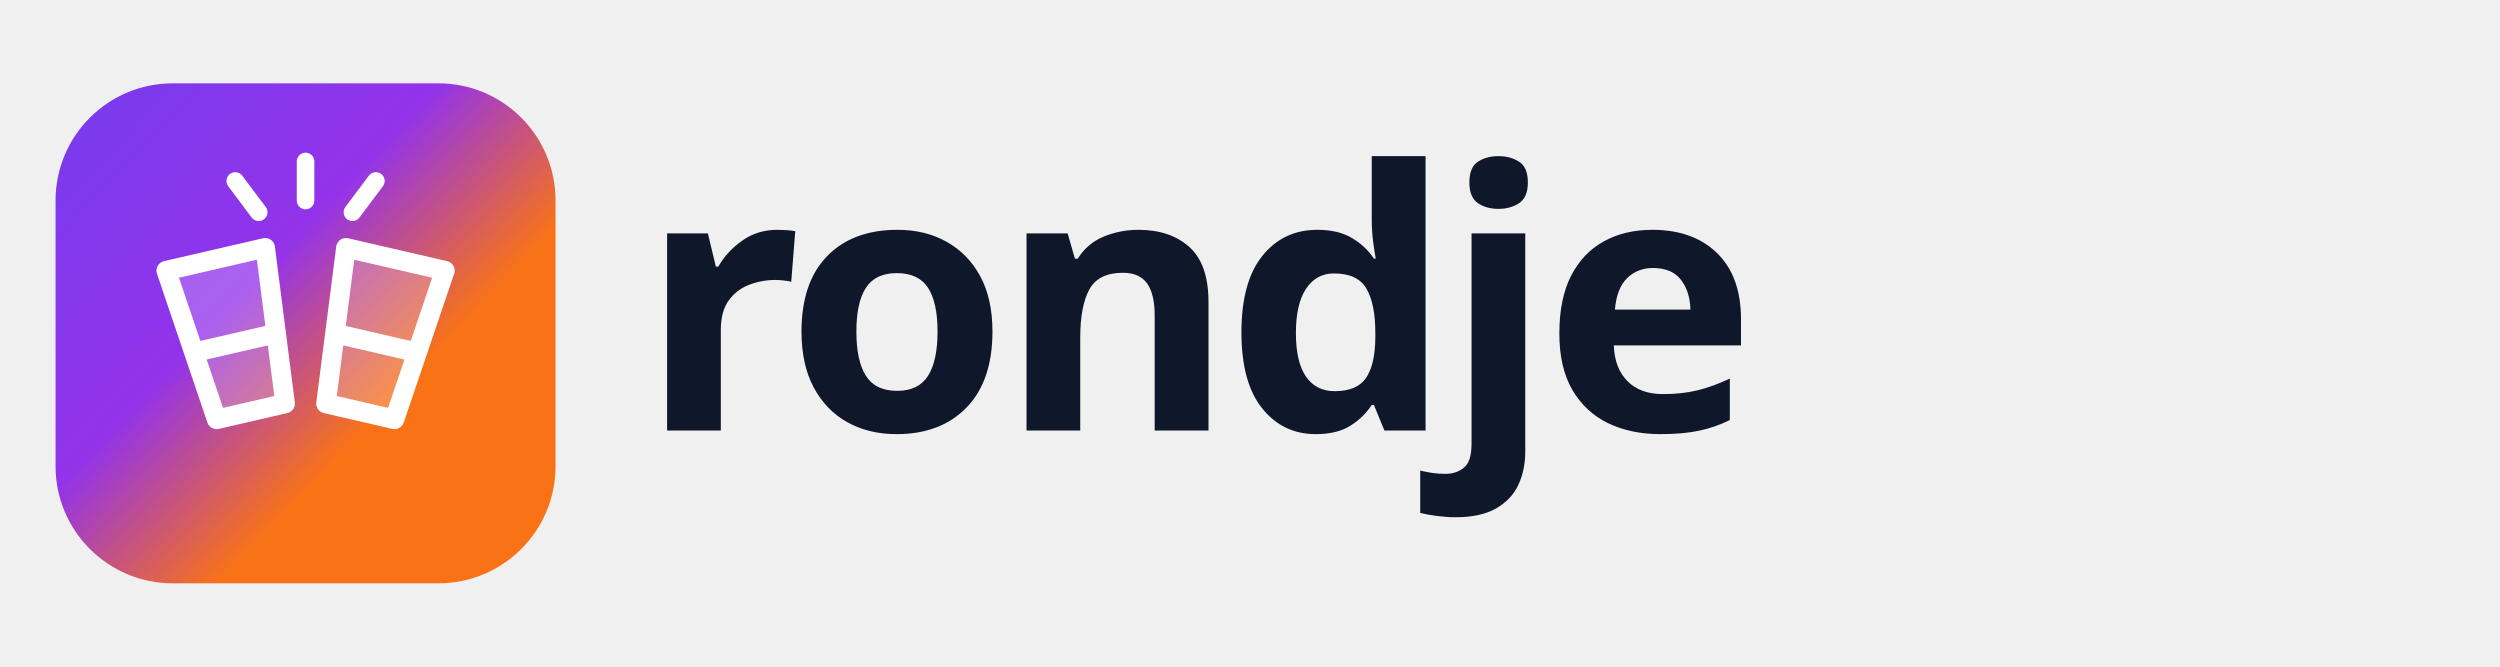
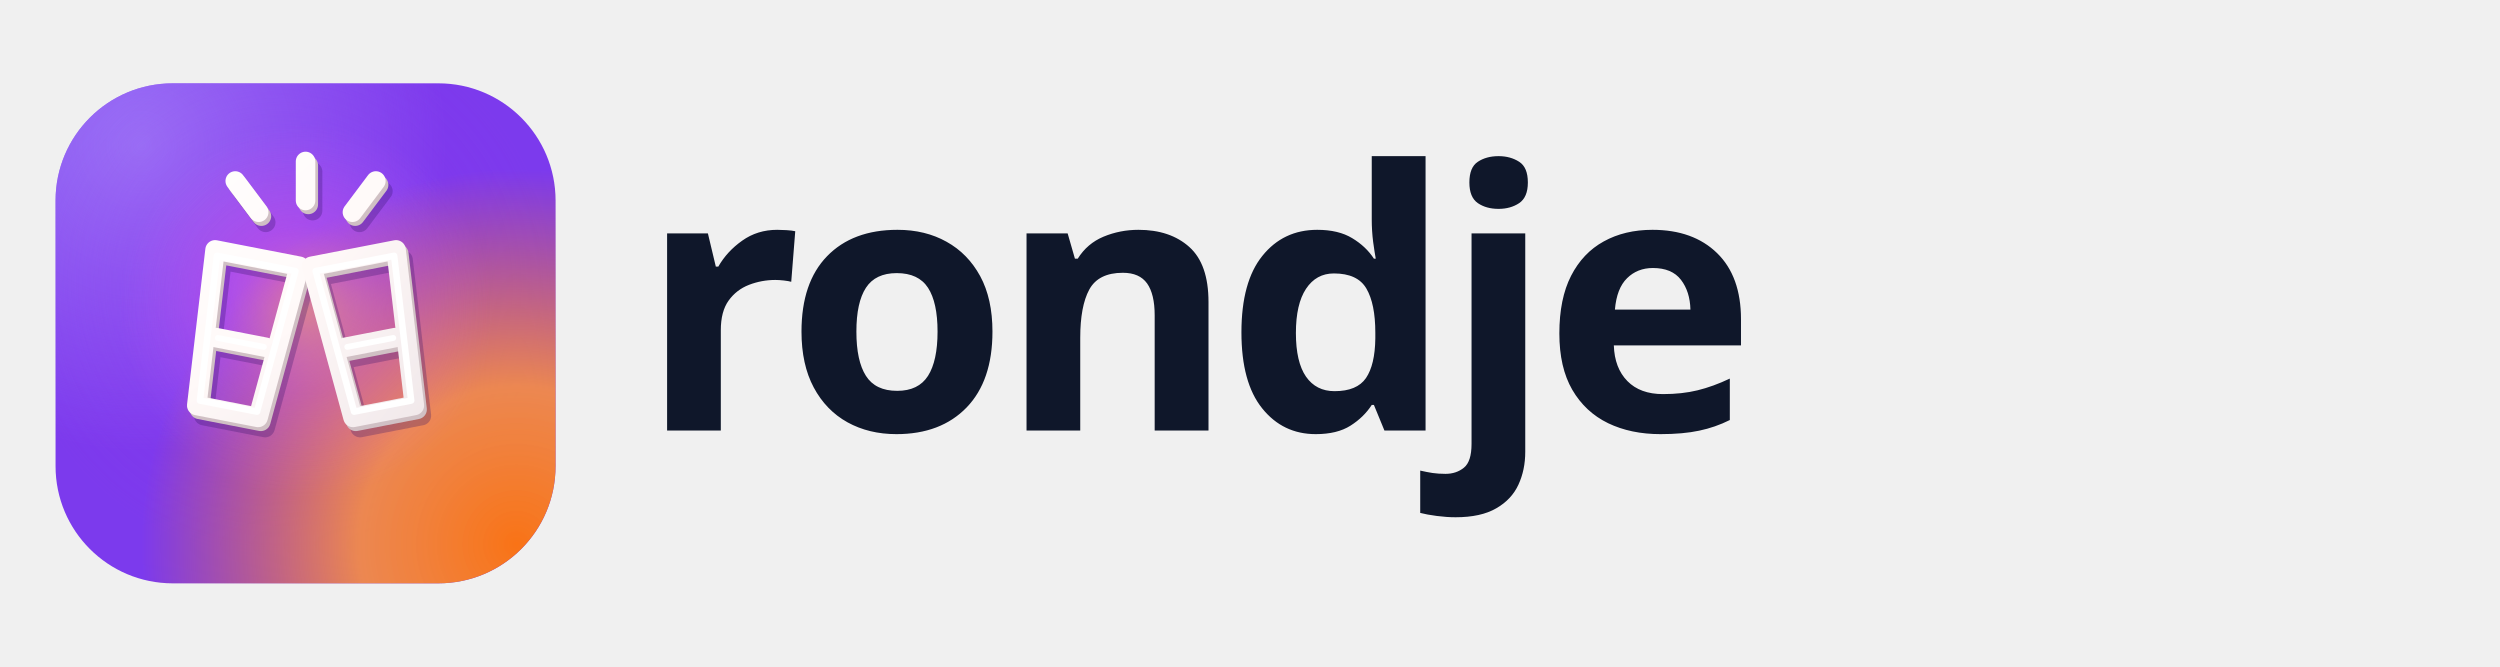
<svg xmlns="http://www.w3.org/2000/svg" width="360" height="96" viewBox="0 0 360 96" fill="none" role="img" aria-label="Rondje">
  <defs>
-     <linearGradient id="rondjeGradH" x1="8" y1="12" x2="84" y2="84" gradientUnits="userSpaceOnUse">
-       <stop offset="0" stop-color="#7C3AED" />
-       <stop offset="0.55" stop-color="#9333EA" />
-       <stop offset="1" stop-color="#F97316" />
+     <radialGradient id="glowTopH" cx="22" cy="16" r="78" gradientUnits="userSpaceOnUse">
+       <stop offset="0" stop-color="#A78BFA" stop-opacity="0.72" />
+       <stop offset="1" stop-color="#A78BFA" stop-opacity="0" />
+     </radialGradient>
+     <radialGradient id="glowMiddenH" cx="58" cy="52" r="70" gradientUnits="userSpaceOnUse">
+       <stop offset="0" stop-color="#C026D3" stop-opacity="0.58" />
+       <stop offset="0.55" stop-color="#9333EA" stop-opacity="0.22" />
+       <stop offset="1" stop-color="#9333EA" stop-opacity="0" />
+     </radialGradient>
+     <radialGradient id="glowOranjeH" cx="118" cy="118" r="96" gradientUnits="userSpaceOnUse">
+       <stop offset="0" stop-color="#F97316" />
+       <stop offset="0.42" stop-color="#FB923C" stop-opacity="0.88" />
+       <stop offset="1" stop-color="#F97316" stop-opacity="0" />
+     </radialGradient>
+     <radialGradient id="glowKernH" cx="64" cy="58" r="48" gradientUnits="userSpaceOnUse">
+       <stop offset="0" stop-color="#FDBA74" stop-opacity="0.50" />
+       <stop offset="0.45" stop-color="#E879F9" stop-opacity="0.20" />
+       <stop offset="1" stop-color="#E879F9" stop-opacity="0" />
+     </radialGradient>
+     <linearGradient id="lijnLichtH" x1="22" y1="16" x2="108" y2="114" gradientUnits="userSpaceOnUse">
+       <stop offset="0" stop-color="#FFFFFF" />
+       <stop offset="0.42" stop-color="#FFF9F8" />
+       <stop offset="1" stop-color="#E8DEE2" />
    </linearGradient>
-   </defs>
-   <g transform="translate(8,12) scale(0.5625)">
-     <rect x="0" y="0" width="128" height="128" rx="30" fill="url(#rondjeGradH)" />
-     <g stroke="#FFFFFF" stroke-width="5" stroke-linejoin="round" stroke-linecap="round">
-       <g transform="rotate(-13 50 84)">
-         <path d="M37 44 H63 L59 84 H41 Z" fill="rgba(255,255,255,0.22)" />
-         <path d="M40 66 H60" stroke-width="5" />
+     <g id="glazenH" stroke-linejoin="round" stroke-linecap="round" fill="none">
+       <g transform="rotate(11 44 84)">
+         <path d="M33 44 H55 L52 84 H36 Z" />
+         <path d="M37.5 66 H50.5" />
      </g>
-       <g transform="rotate(13 78 84)">
-         <path d="M65 44 H91 L87 84 H69 Z" fill="rgba(255,255,255,0.22)" />
-         <path d="M68 66 H88" stroke-width="5" />
+       <g transform="rotate(-11 84 84)">
+         <path d="M73 44 H95 L92 84 H76 Z" />
+         <path d="M77.5 66 H90.5" />
      </g>
-     </g>
-     <g stroke="#FFFFFF" stroke-width="4.5" stroke-linecap="round">
      <path d="M64 30 V20" />
      <path d="M52 33 L46 25" />
      <path d="M76 33 L82 25" />
    </g>
+   </defs>
+   <g transform="translate(8,12) scale(0.5625)">
+     <rect x="0" y="0" width="128" height="128" rx="30" fill="#7C3AED" />
+     <rect x="0" y="0" width="128" height="128" rx="30" fill="url(#glowTopH)" />
+     <rect x="0" y="0" width="128" height="128" rx="30" fill="url(#glowMiddenH)" />
+     <rect x="0" y="0" width="128" height="128" rx="30" fill="url(#glowOranjeH)" />
+     <rect x="0" y="0" width="128" height="128" rx="30" fill="url(#glowKernH)" />
+     <use href="#glazenH" transform="translate(1.8 2.6)" stroke="#2E1065" stroke-width="5" opacity="0.28" />
+     <use href="#glazenH" transform="translate(0.7 1)" stroke="#D0C0C4" stroke-width="5" />
+     <use href="#glazenH" stroke="url(#lijnLichtH)" stroke-width="5" />
+     <g stroke="#FFFFFF" stroke-width="1.8" stroke-linejoin="round" stroke-linecap="round" fill="none">
+       <g transform="rotate(11 44 84)">
+         <g transform="translate(44 64) scale(0.93) translate(-44 -64)">
+           <path d="M33 44 H55 L52 84 H36 Z" />
+         </g>
+         <path d="M38 66 H50" stroke-width="1.5" />
+       </g>
+       <g transform="rotate(-11 84 84)">
+         <g transform="translate(84 64) scale(0.93) translate(-84 -64)">
+           <path d="M73 44 H95 L92 84 H76 Z" />
+         </g>
+         <path d="M78 66 H90" stroke-width="1.5" />
+       </g>
+     </g>
  </g>
  <text x="92" y="62" font-family="Poppins, 'Segoe UI', system-ui, -apple-system, sans-serif" font-size="52" font-weight="800" letter-spacing="-1.5" fill="#0F172A">rondje</text>
</svg>
